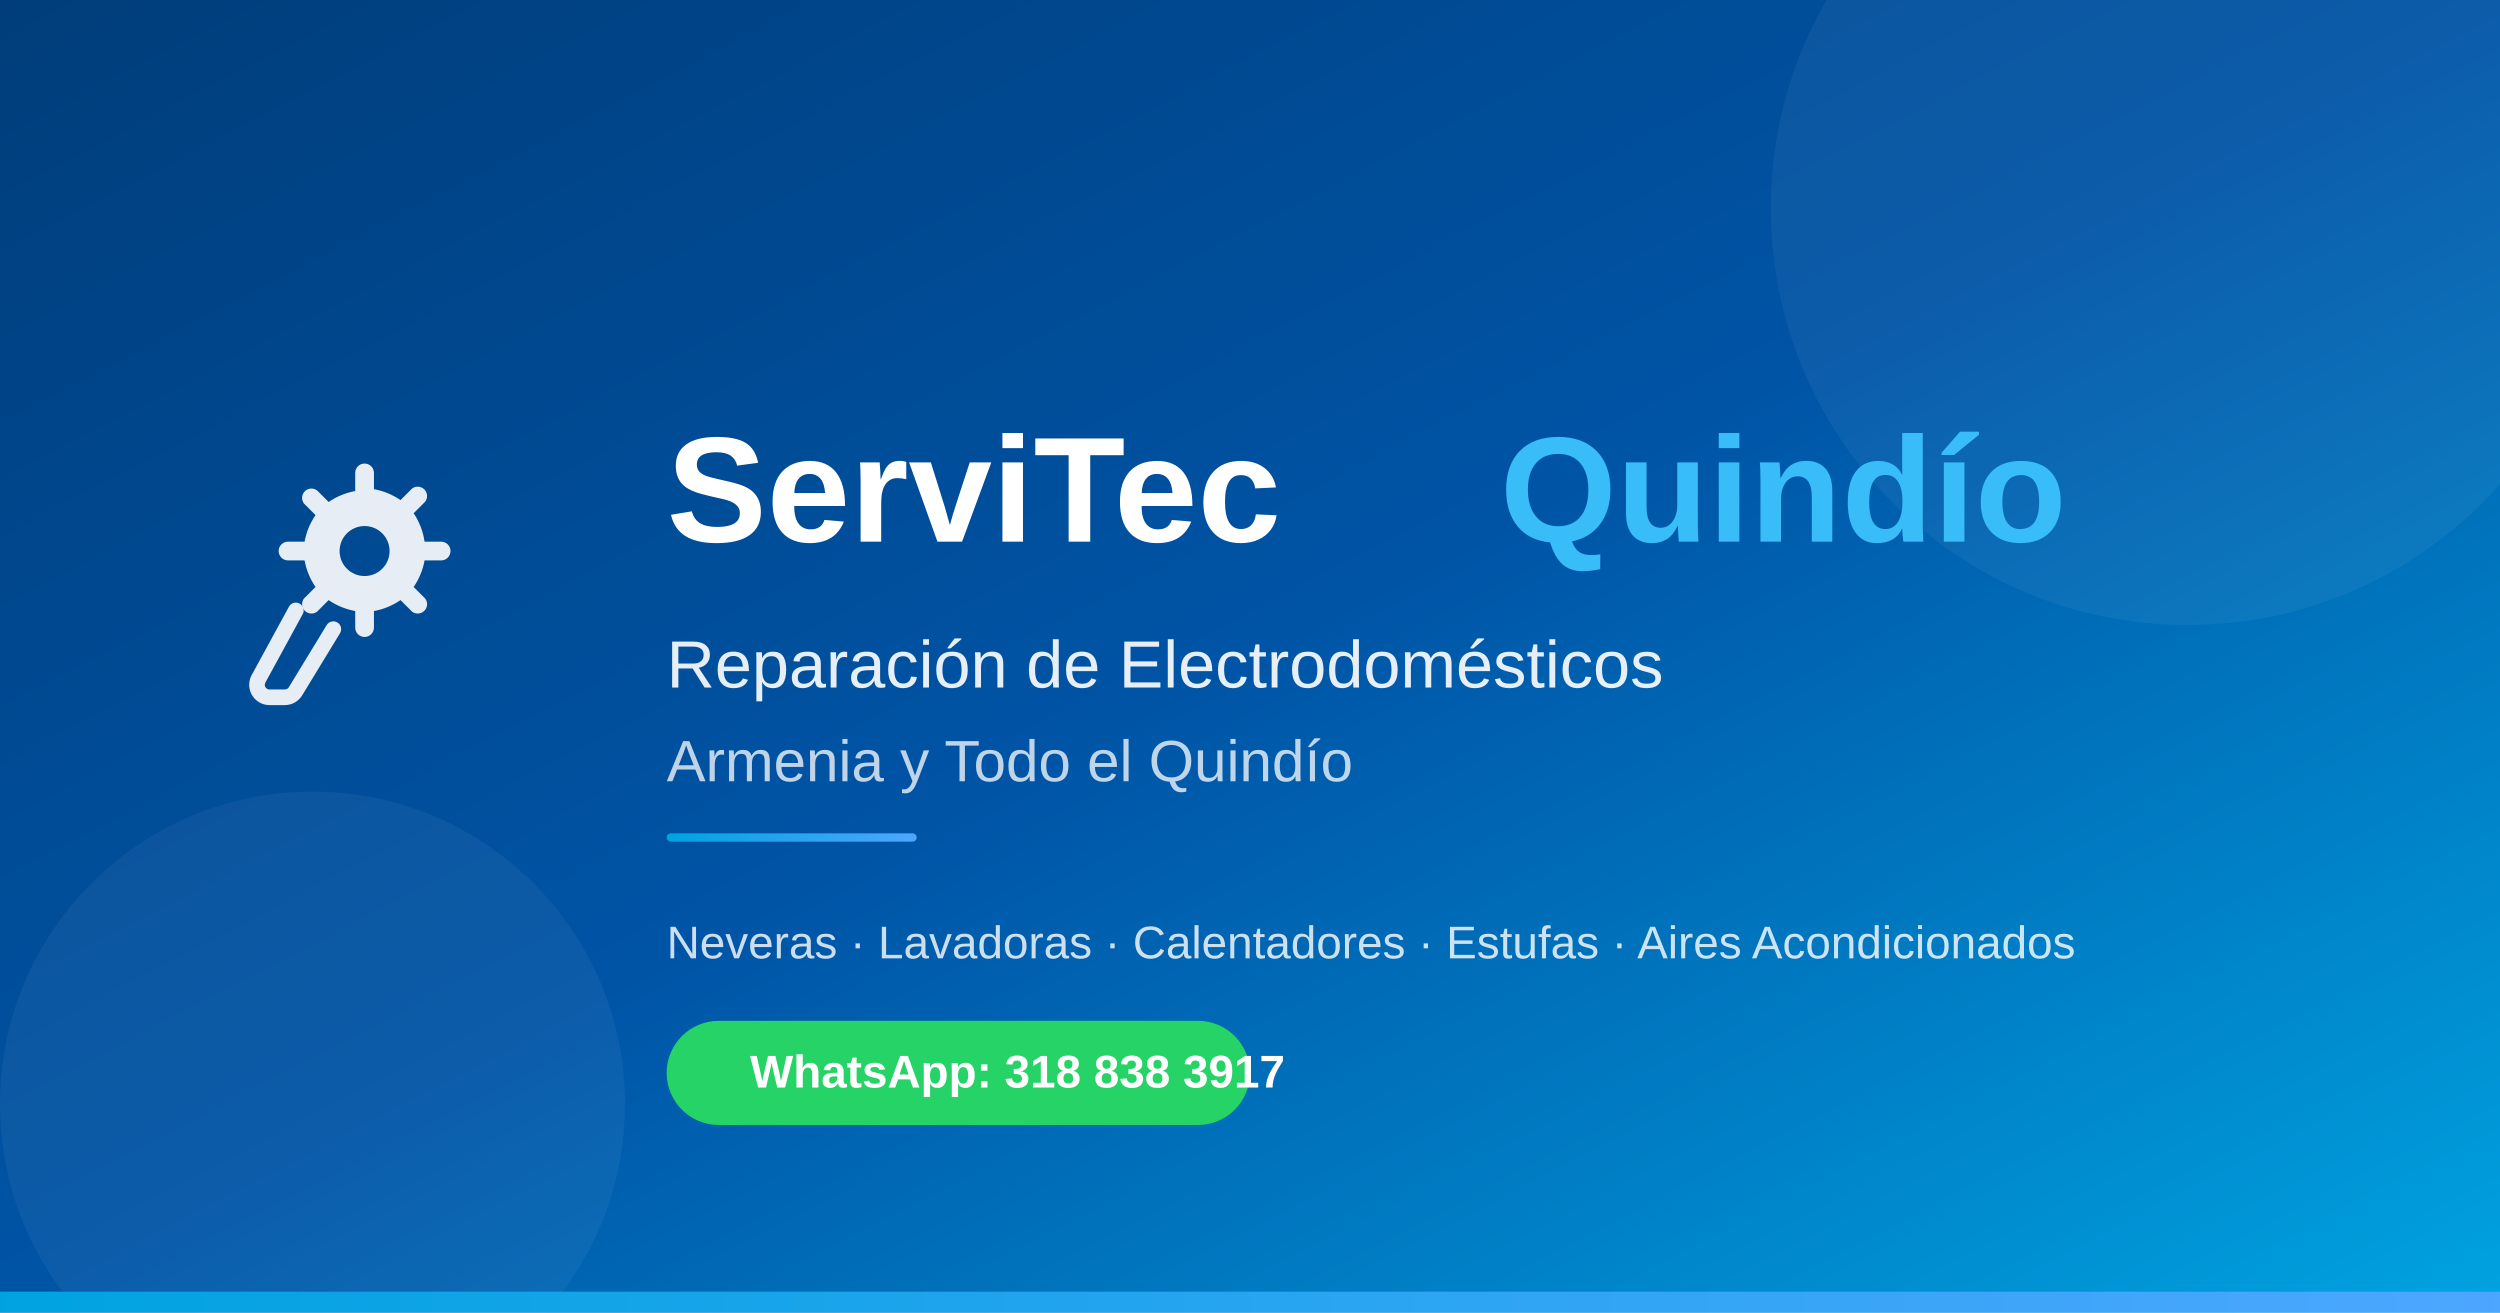
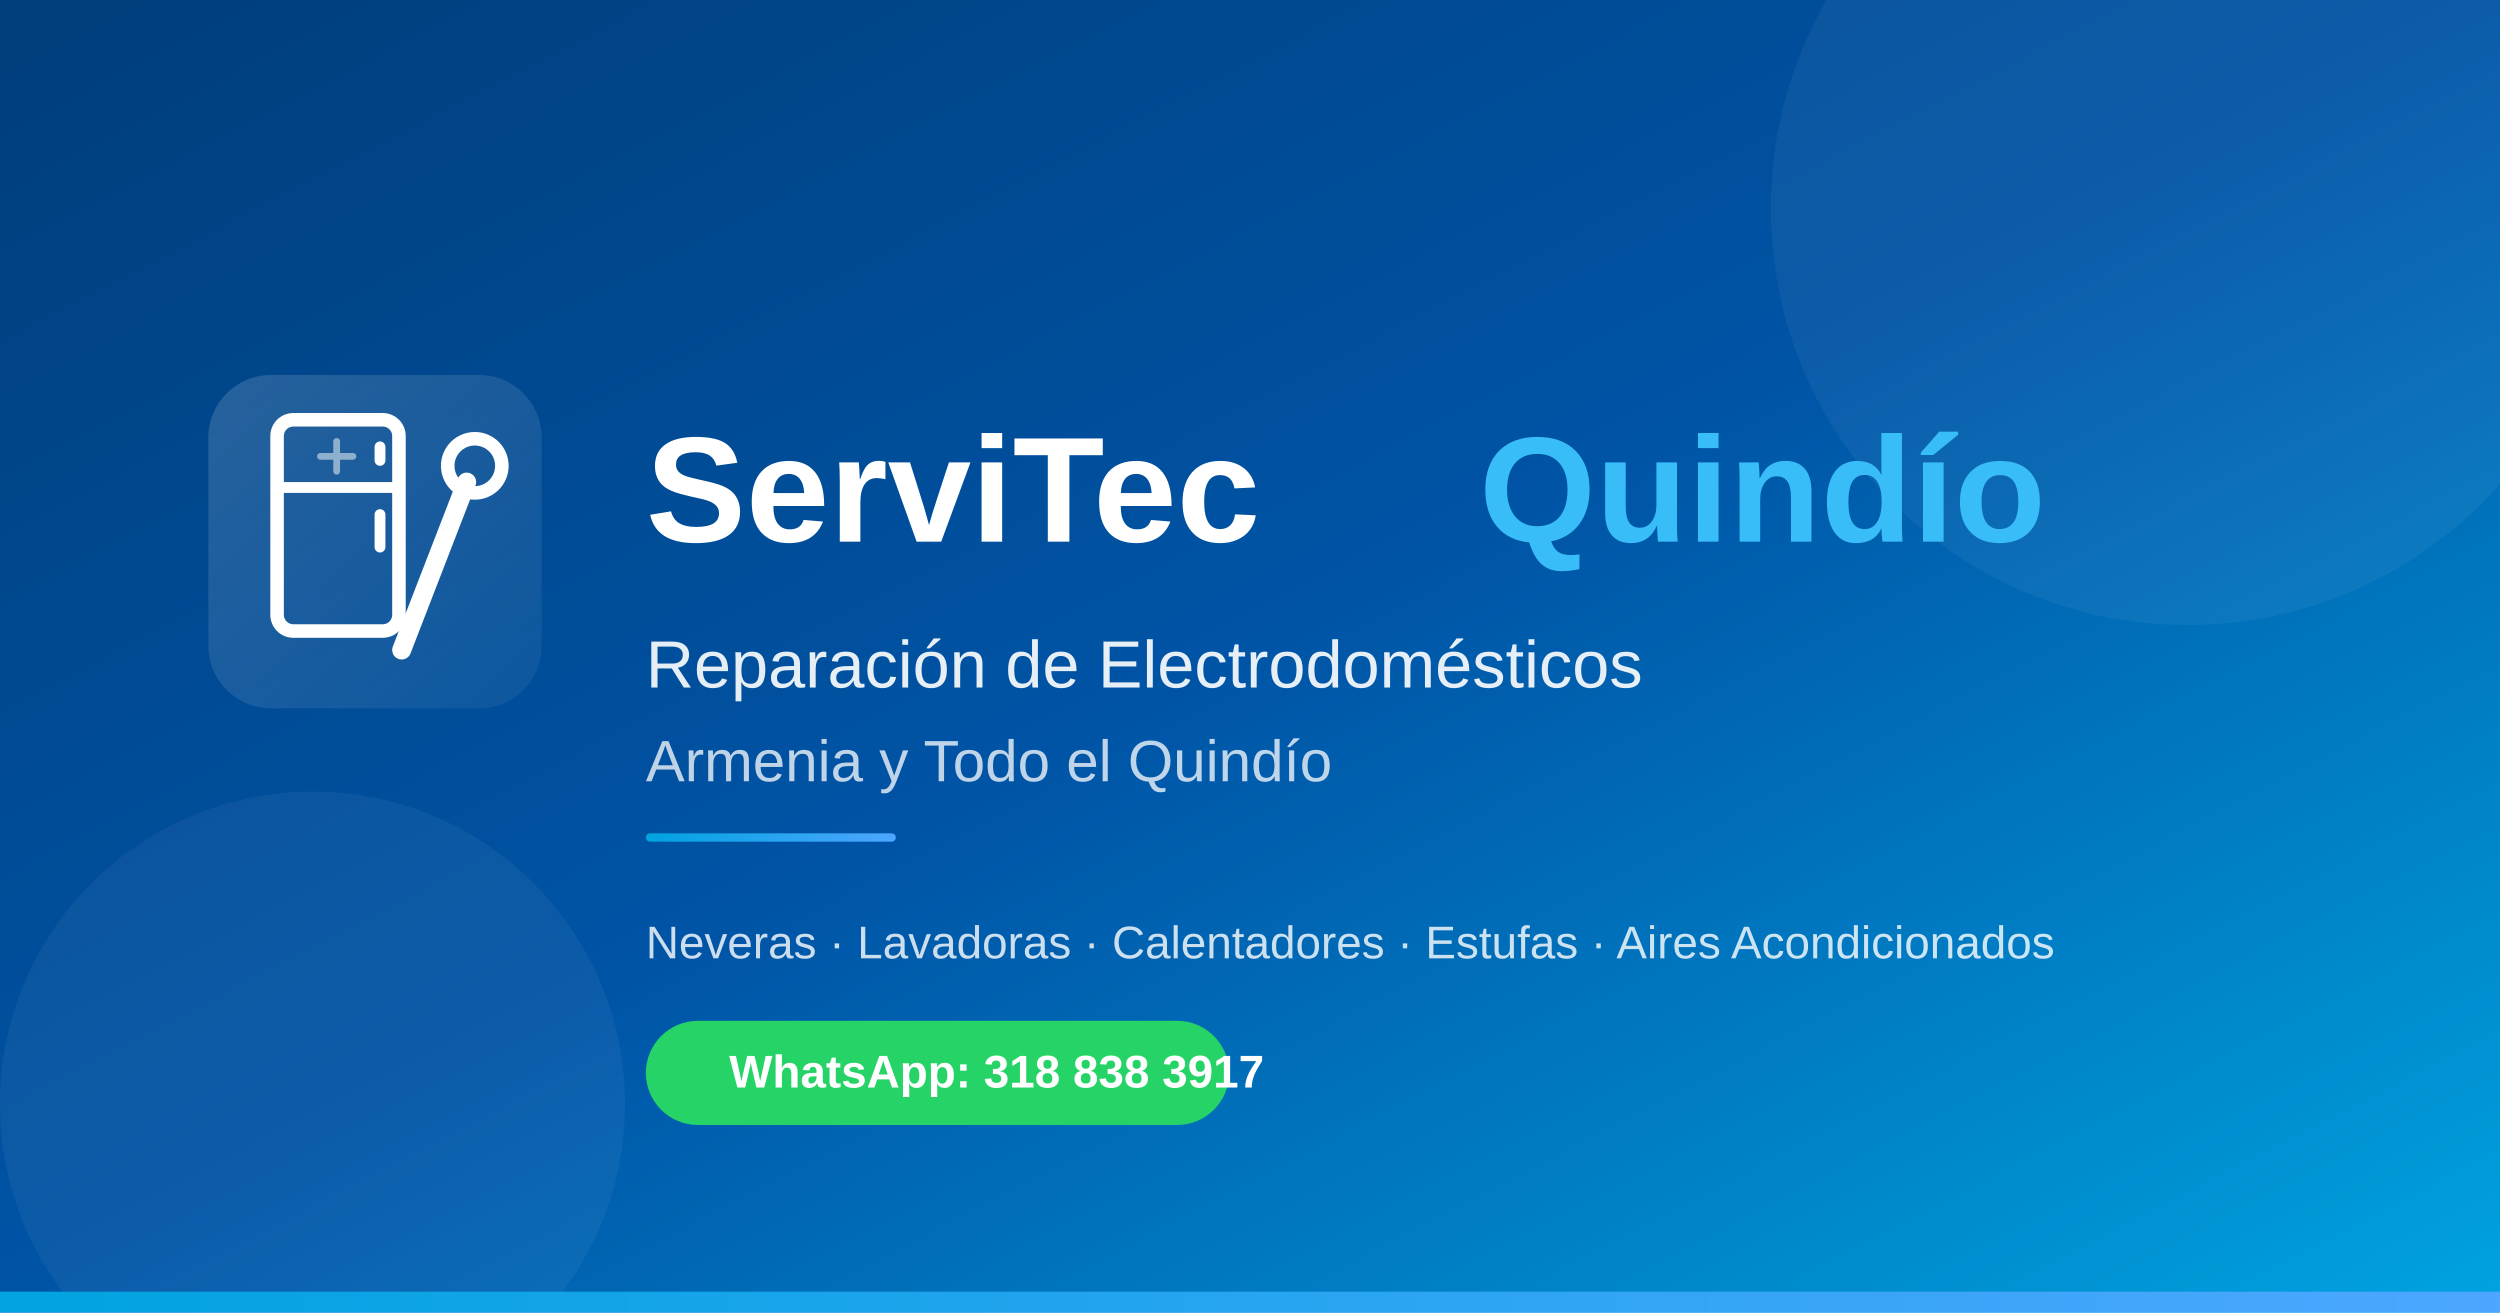
<svg xmlns="http://www.w3.org/2000/svg" viewBox="0 0 1200 630" width="1200" height="630">
  <defs>
    <linearGradient id="bg" x1="0%" y1="0%" x2="100%" y2="100%">
      <stop offset="0%" style="stop-color:#003d7a" />
      <stop offset="50%" style="stop-color:#0054A6" />
      <stop offset="100%" style="stop-color:#00A3E0" />
    </linearGradient>
    <linearGradient id="accent" x1="0%" y1="0%" x2="100%" y2="0%">
      <stop offset="0%" style="stop-color:#00A3E0" />
      <stop offset="100%" style="stop-color:#4da6ff" />
    </linearGradient>
+     <linearGradient id="iconbg" x1="0%" y1="0%" x2="100%" y2="100%">
+       <stop offset="0%" style="stop-color:rgba(255,255,255,0.15)" />
+       <stop offset="100%" style="stop-color:rgba(255,255,255,0.05)" />
+     </linearGradient>
  </defs>
  <rect width="1200" height="630" fill="url(#bg)" />
  <circle cx="1050" cy="100" r="200" fill="white" opacity="0.05" />
  <circle cx="150" cy="530" r="150" fill="white" opacity="0.05" />
-   <g transform="translate(100, 200)" fill="white" opacity="0.9">
-     <g transform="scale(1.5)">
-       <path d="M50 15a3 3 0 0 1 3 3v5.2a22 22 0 0 1 8.5 3.5l3.7-3.7a3 3 0 0 1 4.2 4.2l-3.7 3.7A22 22 0 0 1 69.2 40H74.5a3 3 0 1 1 0 6H69.2a22 22 0 0 1-3.5 8.5l3.7 3.7a3 3 0 0 1-4.2 4.2l-3.7-3.7a22 22 0 0 1-8.5 3.5V67.5a3 3 0 1 1-6 0V62.2a22 22 0 0 1-8.5-3.5l-3.7 3.7a3 3 0 0 1-4.2-4.2l3.7-3.7A22 22 0 0 1 30.8 46H25.5a3 3 0 1 1 0-6H30.8a22 22 0 0 1 3.5-8.5l-3.7-3.7a3 3 0 0 1 4.2-4.2l3.7 3.7A22 22 0 0 1 47 23.8V18a3 3 0 0 1 3-3zm0 20a8 8 0 1 0 0 16 8 8 0 0 0 0-16z" />
-       <path d="M28 62l-12 22a4 4 0 0 0 3.5 5.8h5a4 4 0 0 0 3.5-2.1L40 68" stroke="white" stroke-width="5" fill="none" stroke-linecap="round" />
+   <g transform="translate(100, 180)">
+     <rect width="160" height="160" rx="30" fill="url(#iconbg)" />
+     <g transform="translate(20, 15) scale(1.3)" fill="none">
+       <rect x="10" y="5" width="45" height="78" rx="6" stroke="white" stroke-width="5" />
+       <line x1="10" y1="30" x2="55" y2="30" stroke="white" stroke-width="4" />
+       <rect x="46" y="13" width="4" height="9" rx="2" fill="white" />
+       <rect x="46" y="38" width="4" height="16" rx="2" fill="white" />
+       <g opacity="0.5">
+         <line x1="32" y1="13" x2="32" y2="24" stroke="white" stroke-width="2.5" stroke-linecap="round" />
+         <line x1="26" y1="18.5" x2="38" y2="18.5" stroke="white" stroke-width="2.5" stroke-linecap="round" />
+       </g>
+       <line x1="56" y1="90" x2="80" y2="28" stroke="white" stroke-width="7" stroke-linecap="round" />
+       <circle cx="83" cy="22" r="10" stroke="white" stroke-width="5" />
    </g>
  </g>
-   <text x="320" y="260" font-family="Arial, Helvetica, sans-serif" font-size="72" font-weight="900" fill="white">ServiTec</text>
-   <text x="720" y="260" font-family="Arial, Helvetica, sans-serif" font-size="72" font-weight="900" fill="#38bdf8"> Quindío</text>
-   <text x="320" y="330" font-family="Arial, Helvetica, sans-serif" font-size="32" fill="white" opacity="0.9">Reparación de Electrodomésticos</text>
-   <text x="320" y="375" font-family="Arial, Helvetica, sans-serif" font-size="28" fill="white" opacity="0.75">Armenia y Todo el Quindío</text>
-   <rect x="320" y="400" width="120" height="4" rx="2" fill="url(#accent)" />
-   <text x="320" y="460" font-family="Arial, Helvetica, sans-serif" font-size="22" fill="white" opacity="0.8">Neveras · Lavadoras · Calentadores · Estufas · Aires Acondicionados</text>
-   <rect x="320" y="490" width="280" height="50" rx="25" fill="#25D366" />
-   <text x="360" y="522" font-family="Arial, Helvetica, sans-serif" font-size="22" font-weight="700" fill="white">WhatsApp: 318 838 3917</text>
+   <text x="310" y="260" font-family="Arial, Helvetica, sans-serif" font-size="72" font-weight="900" fill="white">ServiTec</text>
+   <text x="710" y="260" font-family="Arial, Helvetica, sans-serif" font-size="72" font-weight="900" fill="#38bdf8"> Quindío</text>
+   <text x="310" y="330" font-family="Arial, Helvetica, sans-serif" font-size="32" fill="white" opacity="0.9">Reparación de Electrodomésticos</text>
+   <text x="310" y="375" font-family="Arial, Helvetica, sans-serif" font-size="28" fill="white" opacity="0.75">Armenia y Todo el Quindío</text>
+   <rect x="310" y="400" width="120" height="4" rx="2" fill="url(#accent)" />
+   <text x="310" y="460" font-family="Arial, Helvetica, sans-serif" font-size="22" fill="white" opacity="0.8">Neveras · Lavadoras · Calentadores · Estufas · Aires Acondicionados</text>
+   <rect x="310" y="490" width="280" height="50" rx="25" fill="#25D366" />
+   <text x="350" y="522" font-family="Arial, Helvetica, sans-serif" font-size="22" font-weight="700" fill="white">WhatsApp: 318 838 3917</text>
  <rect x="0" y="620" width="1200" height="10" fill="url(#accent)" />
</svg>
